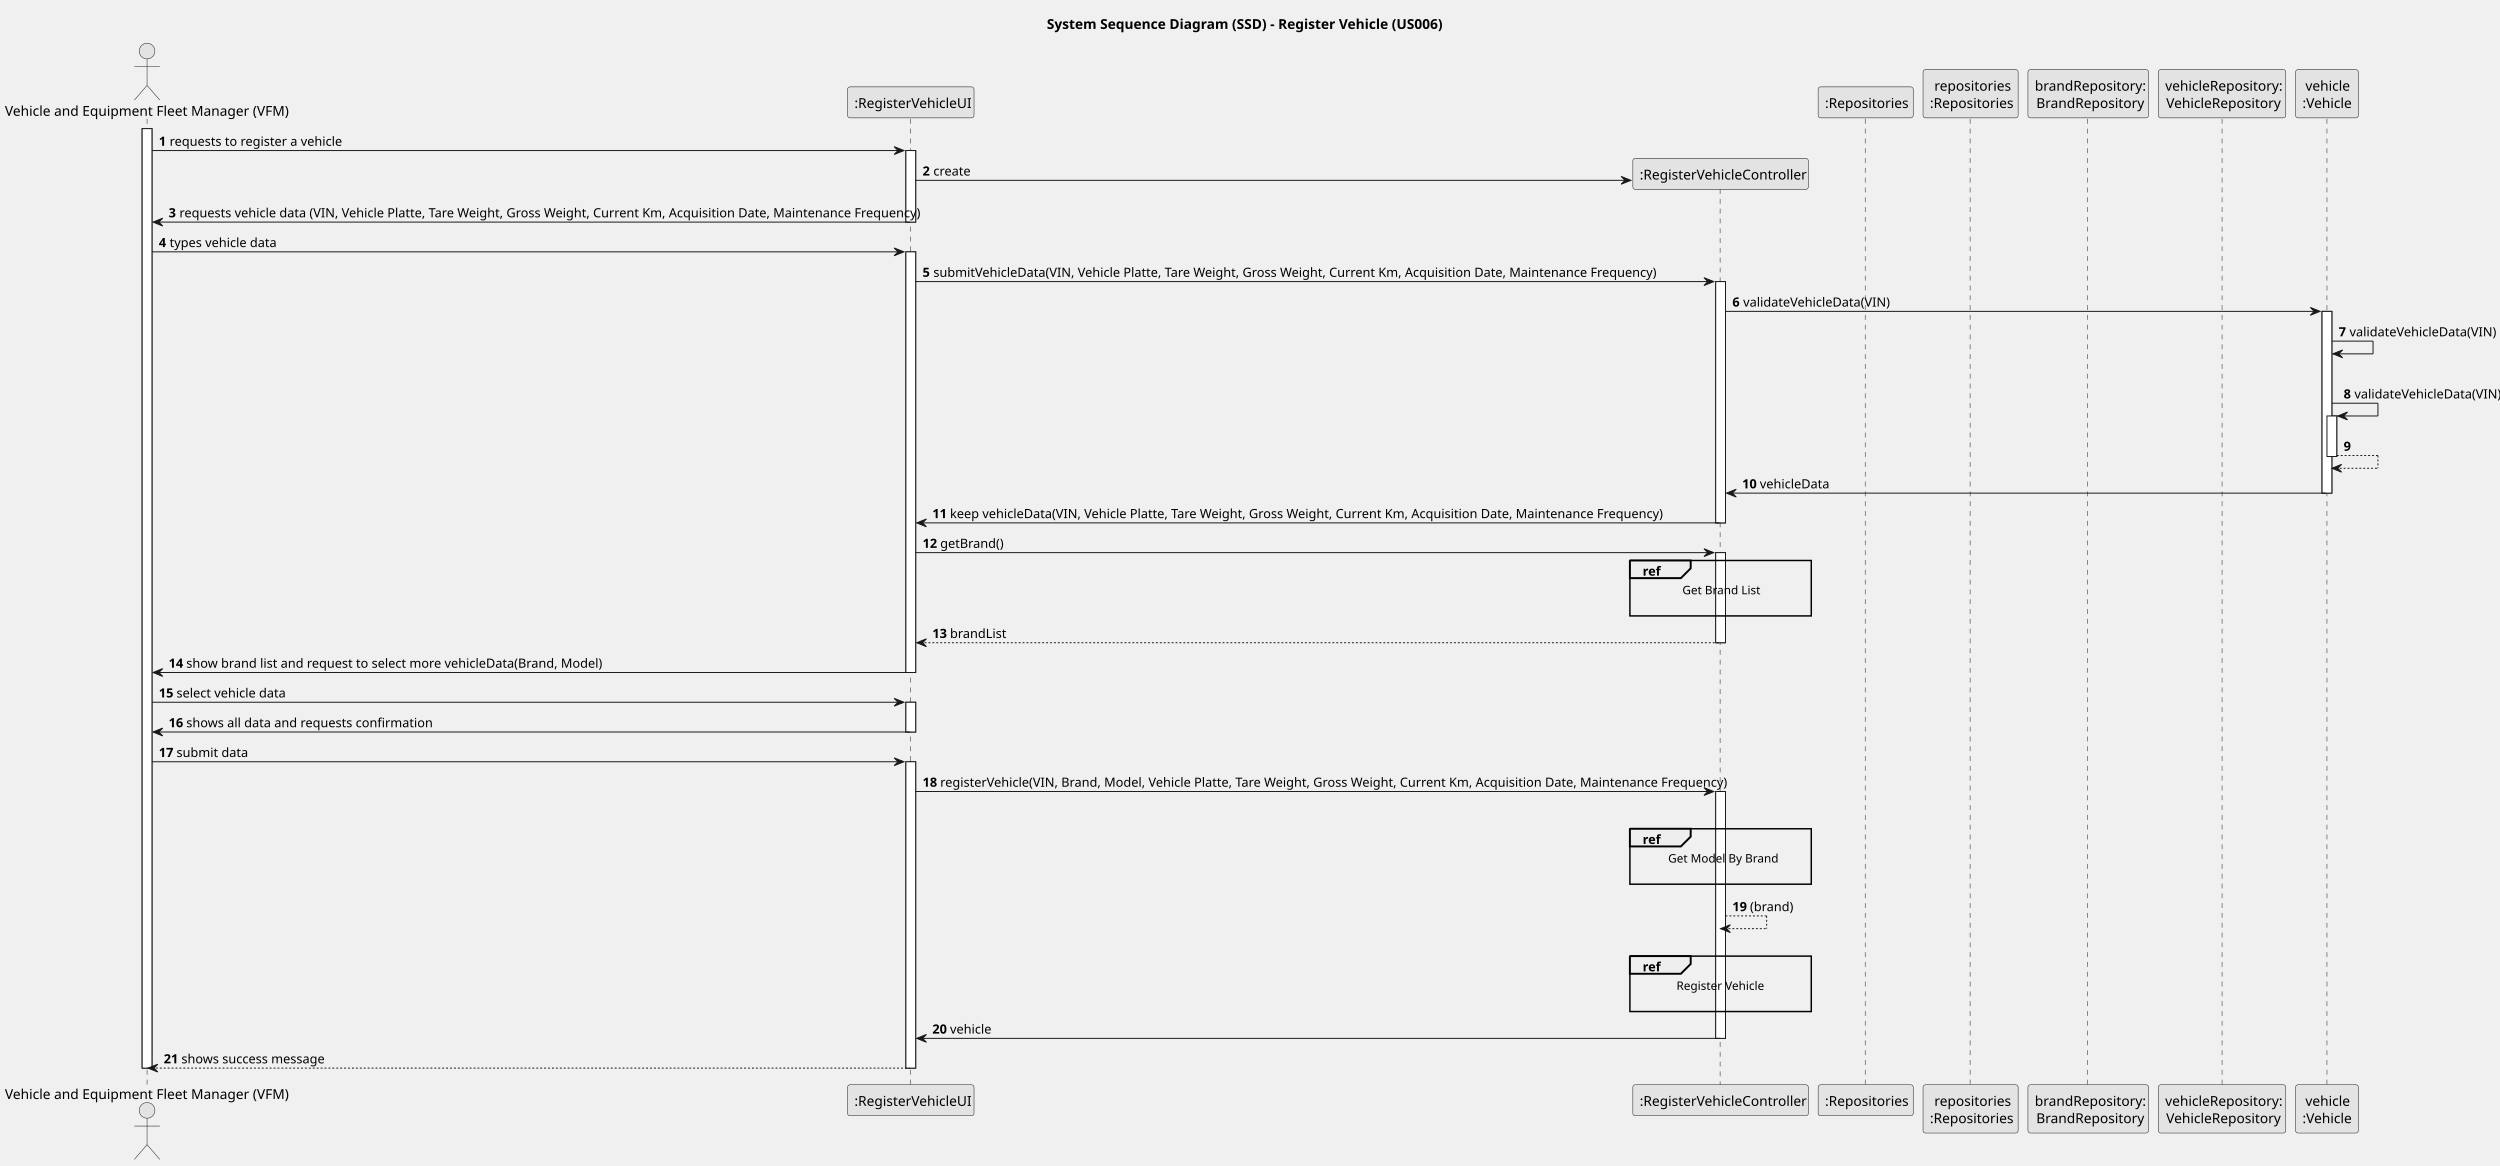
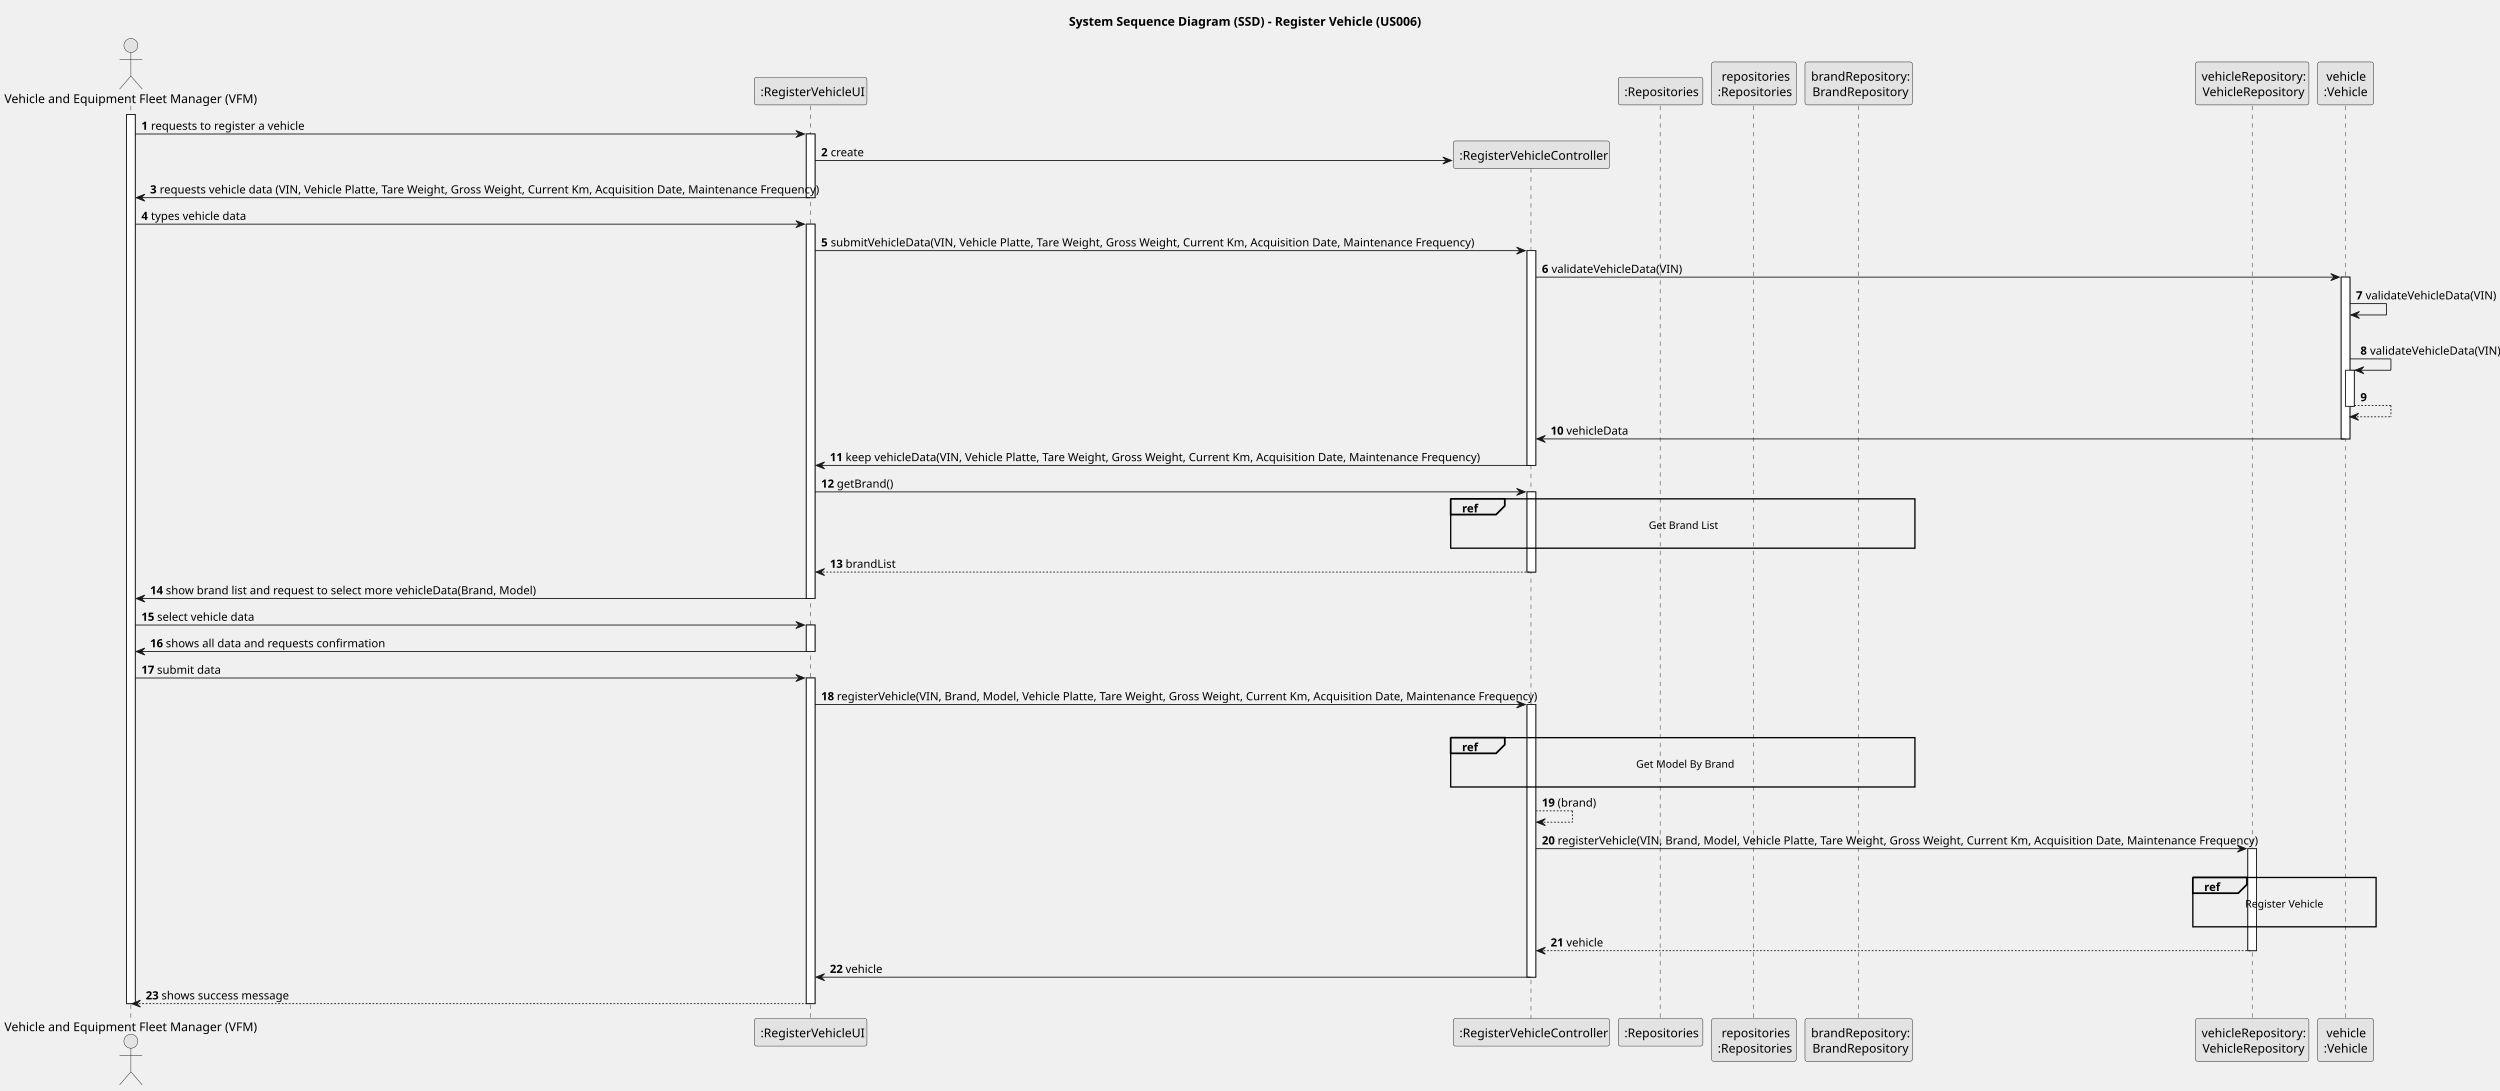
- <svg xmlns="http://www.w3.org/2000/svg" contentStyleType="text/css" height="1189px" preserveAspectRatio="none" style="width:2550px;height:1189px;background:#FFFFFF;" version="1.1" viewBox="0 0 2550 1189" width="2550px" zoomAndPan="magnify">
+ <svg xmlns="http://www.w3.org/2000/svg" contentStyleType="text/css" height="1250px" preserveAspectRatio="none" style="width:2865px;height:1250px;background:#FFFFFF;" version="1.1" viewBox="0 0 2865 1250" width="2865px" zoomAndPan="magnify">
  <defs />
  <g>
-     <text fill="#000000" font-family="sans-serif" font-size="14" font-weight="bold" lengthAdjust="spacing" textLength="414" x="1067.75" y="29.533">System Sequence Diagram (SSD) - Register Vehicle (US006)</text>
-     <rect fill="#FFFFFF" height="958.258" style="stroke:#181818;stroke-width:1.0;" width="10" x="145" y="131.219" />
+     <text fill="#000000" font-family="sans-serif" font-size="14" font-weight="bold" lengthAdjust="spacing" textLength="414" x="1225" y="29.533">System Sequence Diagram (SSD) - Register Vehicle (US006)</text>
+     <rect fill="#FFFFFF" height="1018.961" style="stroke:#181818;stroke-width:1.0;" width="10" x="145" y="131.219" />
    <rect fill="#FFFFFF" height="72.961" style="stroke:#181818;stroke-width:1.0;" width="10" x="924" y="153.57" />
    <rect fill="#FFFFFF" height="429.055" style="stroke:#181818;stroke-width:1.0;" width="10" x="924" y="256.883" />
    <rect fill="#FFFFFF" height="30.352" style="stroke:#181818;stroke-width:1.0;" width="10" x="924" y="716.289" />
-     <rect fill="#FFFFFF" height="312.484" style="stroke:#181818;stroke-width:1.0;" width="10" x="924" y="776.992" />
+     <rect fill="#FFFFFF" height="373.188" style="stroke:#181818;stroke-width:1.0;" width="10" x="924" y="776.992" />
    <rect fill="#FFFFFF" height="246.109" style="stroke:#181818;stroke-width:1.0;" width="10" x="1750" y="287.234" />
    <rect fill="#FFFFFF" height="91.891" style="stroke:#181818;stroke-width:1.0;" width="10" x="1750" y="563.695" />
-     <rect fill="#FFFFFF" height="251.781" style="stroke:#181818;stroke-width:1.0;" width="10" x="1750" y="807.344" />
-     <rect fill="#FFFFFF" height="185.406" style="stroke:#181818;stroke-width:1.0;" width="10" x="2368.5" y="317.586" />
-     <rect fill="#FFFFFF" height="41.352" style="stroke:#181818;stroke-width:1.0;" width="10" x="2373.5" y="424.289" />
-     <line style="stroke:#181818;stroke-width:0.5;stroke-dasharray:5.0,5.0;" x1="150" x2="150" y1="121.219" y2="1107.477" />
-     <line style="stroke:#181818;stroke-width:0.5;stroke-dasharray:5.0,5.0;" x1="928.5" x2="928.5" y1="121.219" y2="1107.477" />
-     <line style="stroke:#181818;stroke-width:0.5;stroke-dasharray:5.0,5.0;" x1="1754.5" x2="1754.5" y1="192.875" y2="1107.477" />
-     <line style="stroke:#181818;stroke-width:0.5;stroke-dasharray:5.0,5.0;" x1="1902.5" x2="1902.5" y1="121.219" y2="1107.477" />
-     <line style="stroke:#181818;stroke-width:0.5;stroke-dasharray:5.0,5.0;" x1="2009.5" x2="2009.5" y1="121.219" y2="1107.477" />
-     <line style="stroke:#181818;stroke-width:0.5;stroke-dasharray:5.0,5.0;" x1="2129.5" x2="2129.5" y1="121.219" y2="1107.477" />
-     <line style="stroke:#181818;stroke-width:0.5;stroke-dasharray:5.0,5.0;" x1="2266.5" x2="2266.5" y1="121.219" y2="1107.477" />
-     <line style="stroke:#181818;stroke-width:0.5;stroke-dasharray:5.0,5.0;" x1="2373.5" x2="2373.5" y1="121.219" y2="1107.477" />
+     <rect fill="#FFFFFF" height="312.484" style="stroke:#181818;stroke-width:1.0;" width="10" x="1750" y="807.344" />
+     <rect fill="#FFFFFF" height="116.891" style="stroke:#181818;stroke-width:1.0;" width="10" x="2576" y="972.586" />
+     <rect fill="#FFFFFF" height="185.406" style="stroke:#181818;stroke-width:1.0;" width="10" x="2683" y="317.586" />
+     <rect fill="#FFFFFF" height="41.352" style="stroke:#181818;stroke-width:1.0;" width="10" x="2688" y="424.289" />
+     <line style="stroke:#181818;stroke-width:0.5;stroke-dasharray:5.0,5.0;" x1="150" x2="150" y1="121.219" y2="1168.18" />
+     <line style="stroke:#181818;stroke-width:0.5;stroke-dasharray:5.0,5.0;" x1="928.5" x2="928.5" y1="121.219" y2="1168.18" />
+     <line style="stroke:#181818;stroke-width:0.5;stroke-dasharray:5.0,5.0;" x1="1754.5" x2="1754.5" y1="192.875" y2="1168.18" />
+     <line style="stroke:#181818;stroke-width:0.5;stroke-dasharray:5.0,5.0;" x1="1902.5" x2="1902.5" y1="121.219" y2="1168.18" />
+     <line style="stroke:#181818;stroke-width:0.5;stroke-dasharray:5.0,5.0;" x1="2009.5" x2="2009.5" y1="121.219" y2="1168.18" />
+     <line style="stroke:#181818;stroke-width:0.5;stroke-dasharray:5.0,5.0;" x1="2129.5" x2="2129.5" y1="121.219" y2="1168.18" />
+     <line style="stroke:#181818;stroke-width:0.5;stroke-dasharray:5.0,5.0;" x1="2581" x2="2581" y1="121.219" y2="1168.18" />
+     <line style="stroke:#181818;stroke-width:0.5;stroke-dasharray:5.0,5.0;" x1="2688" x2="2688" y1="121.219" y2="1168.18" />
    <text fill="#000000" font-family="sans-serif" font-size="14" lengthAdjust="spacing" textLength="284" x="5" y="118.143">Vehicle and Equipment Fleet Manager (VFM)</text>
    <ellipse cx="150" cy="52.109" fill="#E3E3E3" rx="8" ry="8" style="stroke:#181818;stroke-width:0.5;" />
    <path d="M150,60.109 L150,87.109 M137,68.109 L163,68.109 M150,87.109 L137,102.109 M150,87.109 L163,102.109 " fill="none" style="stroke:#181818;stroke-width:0.5;" />
-     <text fill="#000000" font-family="sans-serif" font-size="14" lengthAdjust="spacing" textLength="284" x="5" y="1121.01">Vehicle and Equipment Fleet Manager (VFM)</text>
-     <ellipse cx="150" cy="1132.586" fill="#E3E3E3" rx="8" ry="8" style="stroke:#181818;stroke-width:0.5;" />
-     <path d="M150,1140.586 L150,1167.586 M137,1148.586 L163,1148.586 M150,1167.586 L137,1182.586 M150,1167.586 L163,1182.586 " fill="none" style="stroke:#181818;stroke-width:0.5;" />
+     <text fill="#000000" font-family="sans-serif" font-size="14" lengthAdjust="spacing" textLength="284" x="5" y="1181.713">Vehicle and Equipment Fleet Manager (VFM)</text>
+     <ellipse cx="150" cy="1193.289" fill="#E3E3E3" rx="8" ry="8" style="stroke:#181818;stroke-width:0.5;" />
+     <path d="M150,1201.289 L150,1228.289 M137,1209.289 L163,1209.289 M150,1228.289 L137,1243.289 M150,1228.289 L163,1243.289 " fill="none" style="stroke:#181818;stroke-width:0.5;" />
    <rect fill="#E3E3E3" height="31.609" rx="2.5" ry="2.5" style="stroke:#181818;stroke-width:0.5;" width="129" x="864.5" y="88.609" />
    <text fill="#000000" font-family="sans-serif" font-size="14" lengthAdjust="spacing" textLength="115" x="871.5" y="110.143">:RegisterVehicleUI</text>
-     <rect fill="#E3E3E3" height="31.609" rx="2.5" ry="2.5" style="stroke:#181818;stroke-width:0.5;" width="129" x="864.5" y="1106.477" />
-     <text fill="#000000" font-family="sans-serif" font-size="14" lengthAdjust="spacing" textLength="115" x="871.5" y="1128.01">:RegisterVehicleUI</text>
-     <rect fill="#E3E3E3" height="31.609" rx="2.5" ry="2.5" style="stroke:#181818;stroke-width:0.5;" width="179" x="1665.5" y="1106.477" />
-     <text fill="#000000" font-family="sans-serif" font-size="14" lengthAdjust="spacing" textLength="165" x="1672.5" y="1128.01">:RegisterVehicleController</text>
+     <rect fill="#E3E3E3" height="31.609" rx="2.5" ry="2.5" style="stroke:#181818;stroke-width:0.5;" width="129" x="864.5" y="1167.18" />
+     <text fill="#000000" font-family="sans-serif" font-size="14" lengthAdjust="spacing" textLength="115" x="871.5" y="1188.713">:RegisterVehicleUI</text>
+     <rect fill="#E3E3E3" height="31.609" rx="2.5" ry="2.5" style="stroke:#181818;stroke-width:0.5;" width="179" x="1665.5" y="1167.18" />
+     <text fill="#000000" font-family="sans-serif" font-size="14" lengthAdjust="spacing" textLength="165" x="1672.5" y="1188.713">:RegisterVehicleController</text>
    <rect fill="#E3E3E3" height="31.609" rx="2.5" ry="2.5" style="stroke:#181818;stroke-width:0.5;" width="97" x="1854.5" y="88.609" />
    <text fill="#000000" font-family="sans-serif" font-size="14" lengthAdjust="spacing" textLength="83" x="1861.5" y="110.143">:Repositories</text>
-     <rect fill="#E3E3E3" height="31.609" rx="2.5" ry="2.5" style="stroke:#181818;stroke-width:0.5;" width="97" x="1854.5" y="1106.477" />
-     <text fill="#000000" font-family="sans-serif" font-size="14" lengthAdjust="spacing" textLength="83" x="1861.5" y="1128.01">:Repositories</text>
+     <rect fill="#E3E3E3" height="31.609" rx="2.5" ry="2.5" style="stroke:#181818;stroke-width:0.5;" width="97" x="1854.5" y="1167.18" />
+     <text fill="#000000" font-family="sans-serif" font-size="14" lengthAdjust="spacing" textLength="83" x="1861.5" y="1188.713">:Repositories</text>
    <rect fill="#E3E3E3" height="49.219" rx="2.5" ry="2.5" style="stroke:#181818;stroke-width:0.5;" width="97" x="1961.5" y="71" />
    <text fill="#000000" font-family="sans-serif" font-size="14" lengthAdjust="spacing" textLength="74" x="1973" y="92.533">repositories</text>
    <text fill="#000000" font-family="sans-serif" font-size="14" lengthAdjust="spacing" textLength="83" x="1968.5" y="110.143">:Repositories</text>
-     <rect fill="#E3E3E3" height="49.219" rx="2.5" ry="2.5" style="stroke:#181818;stroke-width:0.5;" width="97" x="1961.5" y="1106.477" />
-     <text fill="#000000" font-family="sans-serif" font-size="14" lengthAdjust="spacing" textLength="74" x="1973" y="1128.01">repositories</text>
-     <text fill="#000000" font-family="sans-serif" font-size="14" lengthAdjust="spacing" textLength="83" x="1968.5" y="1145.619">:Repositories</text>
+     <rect fill="#E3E3E3" height="49.219" rx="2.5" ry="2.5" style="stroke:#181818;stroke-width:0.5;" width="97" x="1961.5" y="1167.18" />
+     <text fill="#000000" font-family="sans-serif" font-size="14" lengthAdjust="spacing" textLength="74" x="1973" y="1188.713">repositories</text>
+     <text fill="#000000" font-family="sans-serif" font-size="14" lengthAdjust="spacing" textLength="83" x="1968.5" y="1206.322">:Repositories</text>
    <rect fill="#E3E3E3" height="49.219" rx="2.5" ry="2.5" style="stroke:#181818;stroke-width:0.5;" width="123" x="2068.5" y="71" />
    <text fill="#000000" font-family="sans-serif" font-size="14" lengthAdjust="spacing" textLength="109" x="2075.5" y="92.533">brandRepository:</text>
    <text fill="#000000" font-family="sans-serif" font-size="14" lengthAdjust="spacing" textLength="106" x="2077" y="110.143">BrandRepository</text>
-     <rect fill="#E3E3E3" height="49.219" rx="2.5" ry="2.5" style="stroke:#181818;stroke-width:0.5;" width="123" x="2068.5" y="1106.477" />
-     <text fill="#000000" font-family="sans-serif" font-size="14" lengthAdjust="spacing" textLength="109" x="2075.5" y="1128.01">brandRepository:</text>
-     <text fill="#000000" font-family="sans-serif" font-size="14" lengthAdjust="spacing" textLength="106" x="2077" y="1145.619">BrandRepository</text>
-     <rect fill="#E3E3E3" height="49.219" rx="2.5" ry="2.5" style="stroke:#181818;stroke-width:0.5;" width="130" x="2201.5" y="71" />
-     <text fill="#000000" font-family="sans-serif" font-size="14" lengthAdjust="spacing" textLength="116" x="2208.5" y="92.533">vehicleRepository:</text>
-     <text fill="#000000" font-family="sans-serif" font-size="14" lengthAdjust="spacing" textLength="114" x="2209.5" y="110.143">VehicleRepository</text>
-     <rect fill="#E3E3E3" height="49.219" rx="2.5" ry="2.5" style="stroke:#181818;stroke-width:0.5;" width="130" x="2201.5" y="1106.477" />
-     <text fill="#000000" font-family="sans-serif" font-size="14" lengthAdjust="spacing" textLength="116" x="2208.5" y="1128.01">vehicleRepository:</text>
-     <text fill="#000000" font-family="sans-serif" font-size="14" lengthAdjust="spacing" textLength="114" x="2209.5" y="1145.619">VehicleRepository</text>
-     <rect fill="#E3E3E3" height="49.219" rx="2.5" ry="2.5" style="stroke:#181818;stroke-width:0.5;" width="64" x="2341.5" y="71" />
-     <text fill="#000000" font-family="sans-serif" font-size="14" lengthAdjust="spacing" textLength="44" x="2351.5" y="92.533">vehicle</text>
-     <text fill="#000000" font-family="sans-serif" font-size="14" lengthAdjust="spacing" textLength="50" x="2348.5" y="110.143">:Vehicle</text>
-     <rect fill="#E3E3E3" height="49.219" rx="2.5" ry="2.5" style="stroke:#181818;stroke-width:0.5;" width="64" x="2341.5" y="1106.477" />
-     <text fill="#000000" font-family="sans-serif" font-size="14" lengthAdjust="spacing" textLength="44" x="2351.5" y="1128.01">vehicle</text>
-     <text fill="#000000" font-family="sans-serif" font-size="14" lengthAdjust="spacing" textLength="50" x="2348.5" y="1145.619">:Vehicle</text>
-     <rect fill="#FFFFFF" height="958.258" style="stroke:#181818;stroke-width:1.0;" width="10" x="145" y="131.219" />
+     <rect fill="#E3E3E3" height="49.219" rx="2.5" ry="2.5" style="stroke:#181818;stroke-width:0.5;" width="123" x="2068.5" y="1167.18" />
+     <text fill="#000000" font-family="sans-serif" font-size="14" lengthAdjust="spacing" textLength="109" x="2075.5" y="1188.713">brandRepository:</text>
+     <text fill="#000000" font-family="sans-serif" font-size="14" lengthAdjust="spacing" textLength="106" x="2077" y="1206.322">BrandRepository</text>
+     <rect fill="#E3E3E3" height="49.219" rx="2.5" ry="2.5" style="stroke:#181818;stroke-width:0.5;" width="130" x="2516" y="71" />
+     <text fill="#000000" font-family="sans-serif" font-size="14" lengthAdjust="spacing" textLength="116" x="2523" y="92.533">vehicleRepository:</text>
+     <text fill="#000000" font-family="sans-serif" font-size="14" lengthAdjust="spacing" textLength="114" x="2524" y="110.143">VehicleRepository</text>
+     <rect fill="#E3E3E3" height="49.219" rx="2.5" ry="2.5" style="stroke:#181818;stroke-width:0.5;" width="130" x="2516" y="1167.18" />
+     <text fill="#000000" font-family="sans-serif" font-size="14" lengthAdjust="spacing" textLength="116" x="2523" y="1188.713">vehicleRepository:</text>
+     <text fill="#000000" font-family="sans-serif" font-size="14" lengthAdjust="spacing" textLength="114" x="2524" y="1206.322">VehicleRepository</text>
+     <rect fill="#E3E3E3" height="49.219" rx="2.5" ry="2.5" style="stroke:#181818;stroke-width:0.5;" width="64" x="2656" y="71" />
+     <text fill="#000000" font-family="sans-serif" font-size="14" lengthAdjust="spacing" textLength="44" x="2666" y="92.533">vehicle</text>
+     <text fill="#000000" font-family="sans-serif" font-size="14" lengthAdjust="spacing" textLength="50" x="2663" y="110.143">:Vehicle</text>
+     <rect fill="#E3E3E3" height="49.219" rx="2.5" ry="2.5" style="stroke:#181818;stroke-width:0.5;" width="64" x="2656" y="1167.18" />
+     <text fill="#000000" font-family="sans-serif" font-size="14" lengthAdjust="spacing" textLength="44" x="2666" y="1188.713">vehicle</text>
+     <text fill="#000000" font-family="sans-serif" font-size="14" lengthAdjust="spacing" textLength="50" x="2663" y="1206.322">:Vehicle</text>
+     <rect fill="#FFFFFF" height="1018.961" style="stroke:#181818;stroke-width:1.0;" width="10" x="145" y="131.219" />
    <rect fill="#FFFFFF" height="72.961" style="stroke:#181818;stroke-width:1.0;" width="10" x="924" y="153.57" />
    <rect fill="#FFFFFF" height="429.055" style="stroke:#181818;stroke-width:1.0;" width="10" x="924" y="256.883" />
    <rect fill="#FFFFFF" height="30.352" style="stroke:#181818;stroke-width:1.0;" width="10" x="924" y="716.289" />
-     <rect fill="#FFFFFF" height="312.484" style="stroke:#181818;stroke-width:1.0;" width="10" x="924" y="776.992" />
+     <rect fill="#FFFFFF" height="373.188" style="stroke:#181818;stroke-width:1.0;" width="10" x="924" y="776.992" />
    <rect fill="#FFFFFF" height="246.109" style="stroke:#181818;stroke-width:1.0;" width="10" x="1750" y="287.234" />
    <rect fill="#FFFFFF" height="91.891" style="stroke:#181818;stroke-width:1.0;" width="10" x="1750" y="563.695" />
-     <rect fill="#FFFFFF" height="251.781" style="stroke:#181818;stroke-width:1.0;" width="10" x="1750" y="807.344" />
-     <rect fill="#FFFFFF" height="185.406" style="stroke:#181818;stroke-width:1.0;" width="10" x="2368.5" y="317.586" />
-     <rect fill="#FFFFFF" height="41.352" style="stroke:#181818;stroke-width:1.0;" width="10" x="2373.5" y="424.289" />
+     <rect fill="#FFFFFF" height="312.484" style="stroke:#181818;stroke-width:1.0;" width="10" x="1750" y="807.344" />
+     <rect fill="#FFFFFF" height="116.891" style="stroke:#181818;stroke-width:1.0;" width="10" x="2576" y="972.586" />
+     <rect fill="#FFFFFF" height="185.406" style="stroke:#181818;stroke-width:1.0;" width="10" x="2683" y="317.586" />
+     <rect fill="#FFFFFF" height="41.352" style="stroke:#181818;stroke-width:1.0;" width="10" x="2688" y="424.289" />
    <polygon fill="#181818" points="912,149.57,922,153.57,912,157.57,916,153.57" style="stroke:#181818;stroke-width:1.0;" />
    <line style="stroke:#181818;stroke-width:1.0;" x1="155" x2="918" y1="153.57" y2="153.57" />
    <text fill="#000000" font-family="sans-serif" font-size="13" font-weight="bold" lengthAdjust="spacing" textLength="7" x="162" y="148.714">1</text>
    <text fill="#000000" font-family="sans-serif" font-size="13" lengthAdjust="spacing" textLength="166" x="173" y="148.714">requests to register a vehicle</text>
    <polygon fill="#181818" points="1653.5,179.922,1663.5,183.922,1653.5,187.922,1657.5,183.922" style="stroke:#181818;stroke-width:1.0;" />
    <line style="stroke:#181818;stroke-width:1.0;" x1="934" x2="1659.5" y1="183.922" y2="183.922" />
    <text fill="#000000" font-family="sans-serif" font-size="13" font-weight="bold" lengthAdjust="spacing" textLength="7" x="941" y="179.065">2</text>
    <text fill="#000000" font-family="sans-serif" font-size="13" lengthAdjust="spacing" textLength="36" x="952" y="179.065">create</text>
    <rect fill="#E3E3E3" height="31.609" rx="2.5" ry="2.5" style="stroke:#181818;stroke-width:0.5;" width="179" x="1665.5" y="161.57" />
    <text fill="#000000" font-family="sans-serif" font-size="14" lengthAdjust="spacing" textLength="165" x="1672.5" y="183.103">:RegisterVehicleController</text>
    <polygon fill="#181818" points="166,222.531,156,226.531,166,230.531,162,226.531" style="stroke:#181818;stroke-width:1.0;" />
    <line style="stroke:#181818;stroke-width:1.0;" x1="160" x2="928" y1="226.531" y2="226.531" />
    <text fill="#000000" font-family="sans-serif" font-size="13" font-weight="bold" lengthAdjust="spacing" textLength="7" x="172" y="221.675">3</text>
    <text fill="#000000" font-family="sans-serif" font-size="13" lengthAdjust="spacing" textLength="734" x="183" y="221.675">requests vehicle data (VIN, Vehicle Platte, Tare Weight, Gross Weight, Current Km, Acquisition Date, Maintenance Frequency)</text>
    <polygon fill="#181818" points="912,252.883,922,256.883,912,260.883,916,256.883" style="stroke:#181818;stroke-width:1.0;" />
    <line style="stroke:#181818;stroke-width:1.0;" x1="155" x2="918" y1="256.883" y2="256.883" />
    <text fill="#000000" font-family="sans-serif" font-size="13" font-weight="bold" lengthAdjust="spacing" textLength="7" x="162" y="252.026">4</text>
    <text fill="#000000" font-family="sans-serif" font-size="13" lengthAdjust="spacing" textLength="104" x="173" y="252.026">types vehicle data</text>
    <polygon fill="#181818" points="1738,283.234,1748,287.234,1738,291.234,1742,287.234" style="stroke:#181818;stroke-width:1.0;" />
    <line style="stroke:#181818;stroke-width:1.0;" x1="934" x2="1744" y1="287.234" y2="287.234" />
    <text fill="#000000" font-family="sans-serif" font-size="13" font-weight="bold" lengthAdjust="spacing" textLength="7" x="941" y="282.378">5</text>
    <text fill="#000000" font-family="sans-serif" font-size="13" lengthAdjust="spacing" textLength="717" x="952" y="282.378">submitVehicleData(VIN, Vehicle Platte, Tare Weight, Gross Weight, Current Km, Acquisition Date, Maintenance Frequency)</text>
-     <polygon fill="#181818" points="2356.5,313.586,2366.5,317.586,2356.5,321.586,2360.5,317.586" style="stroke:#181818;stroke-width:1.0;" />
-     <line style="stroke:#181818;stroke-width:1.0;" x1="1760" x2="2362.5" y1="317.586" y2="317.586" />
+     <polygon fill="#181818" points="2671,313.586,2681,317.586,2671,321.586,2675,317.586" style="stroke:#181818;stroke-width:1.0;" />
+     <line style="stroke:#181818;stroke-width:1.0;" x1="1760" x2="2677" y1="317.586" y2="317.586" />
    <text fill="#000000" font-family="sans-serif" font-size="13" font-weight="bold" lengthAdjust="spacing" textLength="7" x="1767" y="312.729">6</text>
    <text fill="#000000" font-family="sans-serif" font-size="13" lengthAdjust="spacing" textLength="142" x="1778" y="312.729">validateVehicleData(VIN)</text>
-     <line style="stroke:#181818;stroke-width:1.0;" x1="2378.5" x2="2420.5" y1="347.938" y2="347.938" />
-     <line style="stroke:#181818;stroke-width:1.0;" x1="2420.5" x2="2420.5" y1="347.938" y2="360.938" />
-     <line style="stroke:#181818;stroke-width:1.0;" x1="2379.5" x2="2420.5" y1="360.938" y2="360.938" />
-     <polygon fill="#181818" points="2389.5,356.938,2379.5,360.938,2389.5,364.938,2385.5,360.938" style="stroke:#181818;stroke-width:1.0;" />
-     <text fill="#000000" font-family="sans-serif" font-size="13" font-weight="bold" lengthAdjust="spacing" textLength="7" x="2385.5" y="343.081">7</text>
-     <text fill="#000000" font-family="sans-serif" font-size="13" lengthAdjust="spacing" textLength="142" x="2396.5" y="343.081">validateVehicleData(VIN)</text>
-     <line style="stroke:#181818;stroke-width:1.0;" x1="2378.5" x2="2425.5" y1="411.289" y2="411.289" />
-     <line style="stroke:#181818;stroke-width:1.0;" x1="2425.5" x2="2425.5" y1="411.289" y2="424.289" />
-     <line style="stroke:#181818;stroke-width:1.0;" x1="2384.5" x2="2425.5" y1="424.289" y2="424.289" />
-     <polygon fill="#181818" points="2394.5,420.289,2384.5,424.289,2394.5,428.289,2390.5,424.289" style="stroke:#181818;stroke-width:1.0;" />
-     <text fill="#000000" font-family="sans-serif" font-size="13" font-weight="bold" lengthAdjust="spacing" textLength="7" x="2390.5" y="406.433">8</text>
-     <text fill="#000000" font-family="sans-serif" font-size="13" lengthAdjust="spacing" textLength="142" x="2401.5" y="406.433">validateVehicleData(VIN)</text>
-     <line style="stroke:#181818;stroke-width:1.0;stroke-dasharray:2.0,2.0;" x1="2383.5" x2="2425.5" y1="464.641" y2="464.641" />
-     <line style="stroke:#181818;stroke-width:1.0;stroke-dasharray:2.0,2.0;" x1="2425.5" x2="2425.5" y1="464.641" y2="477.641" />
-     <line style="stroke:#181818;stroke-width:1.0;stroke-dasharray:2.0,2.0;" x1="2378.5" x2="2425.5" y1="477.641" y2="477.641" />
-     <polygon fill="#181818" points="2388.5,473.641,2378.5,477.641,2388.5,481.641,2384.5,477.641" style="stroke:#181818;stroke-width:1.0;" />
-     <text fill="#000000" font-family="sans-serif" font-size="13" font-weight="bold" lengthAdjust="spacing" textLength="7" x="2390.5" y="459.784">9</text>
-     <text fill="#000000" font-family="sans-serif" font-size="13" lengthAdjust="spacing" textLength="4" x="2401.5" y="459.784"> </text>
+     <line style="stroke:#181818;stroke-width:1.0;" x1="2693" x2="2735" y1="347.938" y2="347.938" />
+     <line style="stroke:#181818;stroke-width:1.0;" x1="2735" x2="2735" y1="347.938" y2="360.938" />
+     <line style="stroke:#181818;stroke-width:1.0;" x1="2694" x2="2735" y1="360.938" y2="360.938" />
+     <polygon fill="#181818" points="2704,356.938,2694,360.938,2704,364.938,2700,360.938" style="stroke:#181818;stroke-width:1.0;" />
+     <text fill="#000000" font-family="sans-serif" font-size="13" font-weight="bold" lengthAdjust="spacing" textLength="7" x="2700" y="343.081">7</text>
+     <text fill="#000000" font-family="sans-serif" font-size="13" lengthAdjust="spacing" textLength="142" x="2711" y="343.081">validateVehicleData(VIN)</text>
+     <line style="stroke:#181818;stroke-width:1.0;" x1="2693" x2="2740" y1="411.289" y2="411.289" />
+     <line style="stroke:#181818;stroke-width:1.0;" x1="2740" x2="2740" y1="411.289" y2="424.289" />
+     <line style="stroke:#181818;stroke-width:1.0;" x1="2699" x2="2740" y1="424.289" y2="424.289" />
+     <polygon fill="#181818" points="2709,420.289,2699,424.289,2709,428.289,2705,424.289" style="stroke:#181818;stroke-width:1.0;" />
+     <text fill="#000000" font-family="sans-serif" font-size="13" font-weight="bold" lengthAdjust="spacing" textLength="7" x="2705" y="406.433">8</text>
+     <text fill="#000000" font-family="sans-serif" font-size="13" lengthAdjust="spacing" textLength="142" x="2716" y="406.433">validateVehicleData(VIN)</text>
+     <line style="stroke:#181818;stroke-width:1.0;stroke-dasharray:2.0,2.0;" x1="2698" x2="2740" y1="464.641" y2="464.641" />
+     <line style="stroke:#181818;stroke-width:1.0;stroke-dasharray:2.0,2.0;" x1="2740" x2="2740" y1="464.641" y2="477.641" />
+     <line style="stroke:#181818;stroke-width:1.0;stroke-dasharray:2.0,2.0;" x1="2693" x2="2740" y1="477.641" y2="477.641" />
+     <polygon fill="#181818" points="2703,473.641,2693,477.641,2703,481.641,2699,477.641" style="stroke:#181818;stroke-width:1.0;" />
+     <text fill="#000000" font-family="sans-serif" font-size="13" font-weight="bold" lengthAdjust="spacing" textLength="7" x="2705" y="459.784">9</text>
+     <text fill="#000000" font-family="sans-serif" font-size="13" lengthAdjust="spacing" textLength="4" x="2716" y="459.784"> </text>
    <polygon fill="#181818" points="1771,498.992,1761,502.992,1771,506.992,1767,502.992" style="stroke:#181818;stroke-width:1.0;" />
-     <line style="stroke:#181818;stroke-width:1.0;" x1="1765" x2="2372.5" y1="502.992" y2="502.992" />
+     <line style="stroke:#181818;stroke-width:1.0;" x1="1765" x2="2687" y1="502.992" y2="502.992" />
    <text fill="#000000" font-family="sans-serif" font-size="13" font-weight="bold" lengthAdjust="spacing" textLength="14" x="1777" y="498.136">10</text>
    <text fill="#000000" font-family="sans-serif" font-size="13" lengthAdjust="spacing" textLength="66" x="1795" y="498.136">vehicleData</text>
    <polygon fill="#181818" points="945,529.344,935,533.344,945,537.344,941,533.344" style="stroke:#181818;stroke-width:1.0;" />
    <line style="stroke:#181818;stroke-width:1.0;" x1="939" x2="1754" y1="533.344" y2="533.344" />
    <text fill="#000000" font-family="sans-serif" font-size="13" font-weight="bold" lengthAdjust="spacing" textLength="14" x="951" y="528.487">11</text>
    <text fill="#000000" font-family="sans-serif" font-size="13" lengthAdjust="spacing" textLength="706" x="969" y="528.487">keep vehicleData(VIN, Vehicle Platte, Tare Weight, Gross Weight, Current Km, Acquisition Date, Maintenance Frequency)</text>
    <polygon fill="#181818" points="1738,559.695,1748,563.695,1738,567.695,1742,563.695" style="stroke:#181818;stroke-width:1.0;" />
    <line style="stroke:#181818;stroke-width:1.0;" x1="934" x2="1744" y1="563.695" y2="563.695" />
    <text fill="#000000" font-family="sans-serif" font-size="13" font-weight="bold" lengthAdjust="spacing" textLength="14" x="941" y="558.839">12</text>
    <text fill="#000000" font-family="sans-serif" font-size="13" lengthAdjust="spacing" textLength="60" x="959" y="558.839">getBrand()</text>
-     <rect fill="none" height="56.539" style="stroke:#000000;stroke-width:1.5;" width="185" x="1662.5" y="571.695" />
+     <rect fill="none" height="56.539" style="stroke:#000000;stroke-width:1.5;" width="532" x="1662.5" y="571.695" />
    <path d="M1662.5,571.695 L1724.5,571.695 L1724.5,579.695 L1714.5,589.695 L1662.5,589.695 L1662.5,571.695 " fill="#EEEEEE" style="stroke:#000000;stroke-width:2.0;" />
    <text fill="#000000" font-family="sans-serif" font-size="13" font-weight="bold" lengthAdjust="spacing" textLength="17" x="1675.5" y="587.19">ref</text>
-     <text fill="#000000" font-family="sans-serif" font-size="12" lengthAdjust="spacing" textLength="78" x="1716" y="606.152">Get Brand List</text>
-     <text fill="#000000" font-family="sans-serif" font-size="12" lengthAdjust="spacing" textLength="3" x="1753.5" y="621.246"> </text>
+     <text fill="#000000" font-family="sans-serif" font-size="12" lengthAdjust="spacing" textLength="78" x="1889.5" y="606.152">Get Brand List</text>
+     <text fill="#000000" font-family="sans-serif" font-size="12" lengthAdjust="spacing" textLength="3" x="1927" y="621.246"> </text>
    <polygon fill="#181818" points="945,651.586,935,655.586,945,659.586,941,655.586" style="stroke:#181818;stroke-width:1.0;" />
    <line style="stroke:#181818;stroke-width:1.0;stroke-dasharray:2.0,2.0;" x1="939" x2="1754" y1="655.586" y2="655.586" />
    <text fill="#000000" font-family="sans-serif" font-size="13" font-weight="bold" lengthAdjust="spacing" textLength="14" x="951" y="650.73">13</text>
    <text fill="#000000" font-family="sans-serif" font-size="13" lengthAdjust="spacing" textLength="53" x="969" y="650.73">brandList</text>
    <polygon fill="#181818" points="166,681.938,156,685.938,166,689.938,162,685.938" style="stroke:#181818;stroke-width:1.0;" />
    <line style="stroke:#181818;stroke-width:1.0;" x1="160" x2="928" y1="685.938" y2="685.938" />
    <text fill="#000000" font-family="sans-serif" font-size="13" font-weight="bold" lengthAdjust="spacing" textLength="14" x="172" y="681.081">14</text>
    <text fill="#000000" font-family="sans-serif" font-size="13" lengthAdjust="spacing" textLength="401" x="190" y="681.081">show brand list and request to select more vehicleData(Brand, Model)</text>
    <polygon fill="#181818" points="912,712.289,922,716.289,912,720.289,916,716.289" style="stroke:#181818;stroke-width:1.0;" />
    <line style="stroke:#181818;stroke-width:1.0;" x1="155" x2="918" y1="716.289" y2="716.289" />
    <text fill="#000000" font-family="sans-serif" font-size="13" font-weight="bold" lengthAdjust="spacing" textLength="14" x="162" y="711.433">15</text>
    <text fill="#000000" font-family="sans-serif" font-size="13" lengthAdjust="spacing" textLength="107" x="180" y="711.433">select vehicle data</text>
    <polygon fill="#181818" points="166,742.641,156,746.641,166,750.641,162,746.641" style="stroke:#181818;stroke-width:1.0;" />
    <line style="stroke:#181818;stroke-width:1.0;" x1="160" x2="928" y1="746.641" y2="746.641" />
    <text fill="#000000" font-family="sans-serif" font-size="13" font-weight="bold" lengthAdjust="spacing" textLength="14" x="172" y="741.784">16</text>
    <text fill="#000000" font-family="sans-serif" font-size="13" lengthAdjust="spacing" textLength="236" x="190" y="741.784">shows all data and requests confirmation</text>
    <polygon fill="#181818" points="912,772.992,922,776.992,912,780.992,916,776.992" style="stroke:#181818;stroke-width:1.0;" />
    <line style="stroke:#181818;stroke-width:1.0;" x1="155" x2="918" y1="776.992" y2="776.992" />
    <text fill="#000000" font-family="sans-serif" font-size="13" font-weight="bold" lengthAdjust="spacing" textLength="14" x="162" y="772.136">17</text>
    <text fill="#000000" font-family="sans-serif" font-size="13" lengthAdjust="spacing" textLength="68" x="180" y="772.136">submit data</text>
    <polygon fill="#181818" points="1738,803.344,1748,807.344,1738,811.344,1742,807.344" style="stroke:#181818;stroke-width:1.0;" />
    <line style="stroke:#181818;stroke-width:1.0;" x1="934" x2="1744" y1="807.344" y2="807.344" />
    <text fill="#000000" font-family="sans-serif" font-size="13" font-weight="bold" lengthAdjust="spacing" textLength="14" x="941" y="802.487">18</text>
    <text fill="#000000" font-family="sans-serif" font-size="13" lengthAdjust="spacing" textLength="779" x="959" y="802.487">registerVehicle(VIN, Brand, Model, Vehicle Platte, Tare Weight, Gross Weight, Current Km, Acquisition Date, Maintenance Frequency)</text>
-     <rect fill="none" height="56.539" style="stroke:#000000;stroke-width:1.5;" width="185" x="1662.5" y="845.344" />
+     <rect fill="none" height="56.539" style="stroke:#000000;stroke-width:1.5;" width="532" x="1662.5" y="845.344" />
    <path d="M1662.5,845.344 L1724.5,845.344 L1724.5,853.344 L1714.5,863.344 L1662.5,863.344 L1662.5,845.344 " fill="#EEEEEE" style="stroke:#000000;stroke-width:2.0;" />
    <text fill="#000000" font-family="sans-serif" font-size="13" font-weight="bold" lengthAdjust="spacing" textLength="17" x="1675.5" y="860.839">ref</text>
-     <text fill="#000000" font-family="sans-serif" font-size="12" lengthAdjust="spacing" textLength="107" x="1701.5" y="879.801">Get Model By Brand</text>
-     <text fill="#000000" font-family="sans-serif" font-size="12" lengthAdjust="spacing" textLength="3" x="1753.5" y="894.894"> </text>
-     <line style="stroke:#181818;stroke-width:1.0;stroke-dasharray:2.0,2.0;" x1="1760" x2="1802" y1="934.234" y2="934.234" />
-     <line style="stroke:#181818;stroke-width:1.0;stroke-dasharray:2.0,2.0;" x1="1802" x2="1802" y1="934.234" y2="947.234" />
-     <line style="stroke:#181818;stroke-width:1.0;stroke-dasharray:2.0,2.0;" x1="1755" x2="1802" y1="947.234" y2="947.234" />
-     <polygon fill="#181818" points="1765,943.234,1755,947.234,1765,951.234,1761,947.234" style="stroke:#181818;stroke-width:1.0;" />
-     <text fill="#000000" font-family="sans-serif" font-size="13" font-weight="bold" lengthAdjust="spacing" textLength="14" x="1767" y="929.378">19</text>
-     <text fill="#000000" font-family="sans-serif" font-size="13" lengthAdjust="spacing" textLength="40" x="1785" y="929.378">(brand)</text>
-     <rect fill="none" height="56.539" style="stroke:#000000;stroke-width:1.5;" width="185" x="1662.5" y="975.234" />
-     <path d="M1662.5,975.234 L1724.5,975.234 L1724.5,983.234 L1714.5,993.234 L1662.5,993.234 L1662.5,975.234 " fill="#EEEEEE" style="stroke:#000000;stroke-width:2.0;" />
-     <text fill="#000000" font-family="sans-serif" font-size="13" font-weight="bold" lengthAdjust="spacing" textLength="17" x="1675.5" y="990.73">ref</text>
-     <text fill="#000000" font-family="sans-serif" font-size="12" lengthAdjust="spacing" textLength="90" x="1710" y="1009.691">Register Vehicle</text>
-     <text fill="#000000" font-family="sans-serif" font-size="12" lengthAdjust="spacing" textLength="3" x="1753.5" y="1024.785"> </text>
-     <polygon fill="#181818" points="945,1055.125,935,1059.125,945,1063.125,941,1059.125" style="stroke:#181818;stroke-width:1.0;" />
-     <line style="stroke:#181818;stroke-width:1.0;" x1="939" x2="1754" y1="1059.125" y2="1059.125" />
-     <text fill="#000000" font-family="sans-serif" font-size="13" font-weight="bold" lengthAdjust="spacing" textLength="14" x="951" y="1054.269">20</text>
-     <text fill="#000000" font-family="sans-serif" font-size="13" lengthAdjust="spacing" textLength="39" x="969" y="1054.269">vehicle</text>
-     <polygon fill="#181818" points="161,1085.477,151,1089.477,161,1093.477,157,1089.477" style="stroke:#181818;stroke-width:1.0;" />
-     <line style="stroke:#181818;stroke-width:1.0;stroke-dasharray:2.0,2.0;" x1="155" x2="928" y1="1089.477" y2="1089.477" />
-     <text fill="#000000" font-family="sans-serif" font-size="13" font-weight="bold" lengthAdjust="spacing" textLength="14" x="167" y="1084.62">21</text>
-     <text fill="#000000" font-family="sans-serif" font-size="13" lengthAdjust="spacing" textLength="147" x="185" y="1084.62">shows success message</text>
+     <text fill="#000000" font-family="sans-serif" font-size="12" lengthAdjust="spacing" textLength="107" x="1875" y="879.801">Get Model By Brand</text>
+     <text fill="#000000" font-family="sans-serif" font-size="12" lengthAdjust="spacing" textLength="3" x="1927" y="894.894"> </text>
+     <line style="stroke:#181818;stroke-width:1.0;stroke-dasharray:2.0,2.0;" x1="1760" x2="1802" y1="929.234" y2="929.234" />
+     <line style="stroke:#181818;stroke-width:1.0;stroke-dasharray:2.0,2.0;" x1="1802" x2="1802" y1="929.234" y2="942.234" />
+     <line style="stroke:#181818;stroke-width:1.0;stroke-dasharray:2.0,2.0;" x1="1761" x2="1802" y1="942.234" y2="942.234" />
+     <polygon fill="#181818" points="1771,938.234,1761,942.234,1771,946.234,1767,942.234" style="stroke:#181818;stroke-width:1.0;" />
+     <text fill="#000000" font-family="sans-serif" font-size="13" font-weight="bold" lengthAdjust="spacing" textLength="14" x="1767" y="924.378">19</text>
+     <text fill="#000000" font-family="sans-serif" font-size="13" lengthAdjust="spacing" textLength="40" x="1785" y="924.378">(brand)</text>
+     <polygon fill="#181818" points="2564,968.586,2574,972.586,2564,976.586,2568,972.586" style="stroke:#181818;stroke-width:1.0;" />
+     <line style="stroke:#181818;stroke-width:1.0;" x1="1760" x2="2570" y1="972.586" y2="972.586" />
+     <text fill="#000000" font-family="sans-serif" font-size="13" font-weight="bold" lengthAdjust="spacing" textLength="14" x="1767" y="967.73">20</text>
+     <text fill="#000000" font-family="sans-serif" font-size="13" lengthAdjust="spacing" textLength="779" x="1785" y="967.73">registerVehicle(VIN, Brand, Model, Vehicle Platte, Tare Weight, Gross Weight, Current Km, Acquisition Date, Maintenance Frequency)</text>
+     <rect fill="none" height="56.539" style="stroke:#000000;stroke-width:1.5;" width="210" x="2513" y="1005.586" />
+     <path d="M2513,1005.586 L2575,1005.586 L2575,1013.586 L2565,1023.586 L2513,1023.586 L2513,1005.586 " fill="#EEEEEE" style="stroke:#000000;stroke-width:2.0;" />
+     <text fill="#000000" font-family="sans-serif" font-size="13" font-weight="bold" lengthAdjust="spacing" textLength="17" x="2526" y="1021.081">ref</text>
+     <text fill="#000000" font-family="sans-serif" font-size="12" lengthAdjust="spacing" textLength="90" x="2573" y="1040.043">Register Vehicle</text>
+     <text fill="#000000" font-family="sans-serif" font-size="12" lengthAdjust="spacing" textLength="3" x="2616.5" y="1055.137"> </text>
+     <polygon fill="#181818" points="1771,1085.477,1761,1089.477,1771,1093.477,1767,1089.477" style="stroke:#181818;stroke-width:1.0;" />
+     <line style="stroke:#181818;stroke-width:1.0;stroke-dasharray:2.0,2.0;" x1="1765" x2="2580" y1="1089.477" y2="1089.477" />
+     <text fill="#000000" font-family="sans-serif" font-size="13" font-weight="bold" lengthAdjust="spacing" textLength="14" x="1777" y="1084.62">21</text>
+     <text fill="#000000" font-family="sans-serif" font-size="13" lengthAdjust="spacing" textLength="39" x="1795" y="1084.62">vehicle</text>
+     <polygon fill="#181818" points="945,1115.828,935,1119.828,945,1123.828,941,1119.828" style="stroke:#181818;stroke-width:1.0;" />
+     <line style="stroke:#181818;stroke-width:1.0;" x1="939" x2="1754" y1="1119.828" y2="1119.828" />
+     <text fill="#000000" font-family="sans-serif" font-size="13" font-weight="bold" lengthAdjust="spacing" textLength="14" x="951" y="1114.972">22</text>
+     <text fill="#000000" font-family="sans-serif" font-size="13" lengthAdjust="spacing" textLength="39" x="969" y="1114.972">vehicle</text>
+     <polygon fill="#181818" points="161,1146.18,151,1150.18,161,1154.18,157,1150.18" style="stroke:#181818;stroke-width:1.0;" />
+     <line style="stroke:#181818;stroke-width:1.0;stroke-dasharray:2.0,2.0;" x1="155" x2="928" y1="1150.18" y2="1150.18" />
+     <text fill="#000000" font-family="sans-serif" font-size="13" font-weight="bold" lengthAdjust="spacing" textLength="14" x="167" y="1145.323">23</text>
+     <text fill="#000000" font-family="sans-serif" font-size="13" lengthAdjust="spacing" textLength="147" x="185" y="1145.323">shows success message</text>
  </g>
</svg>
